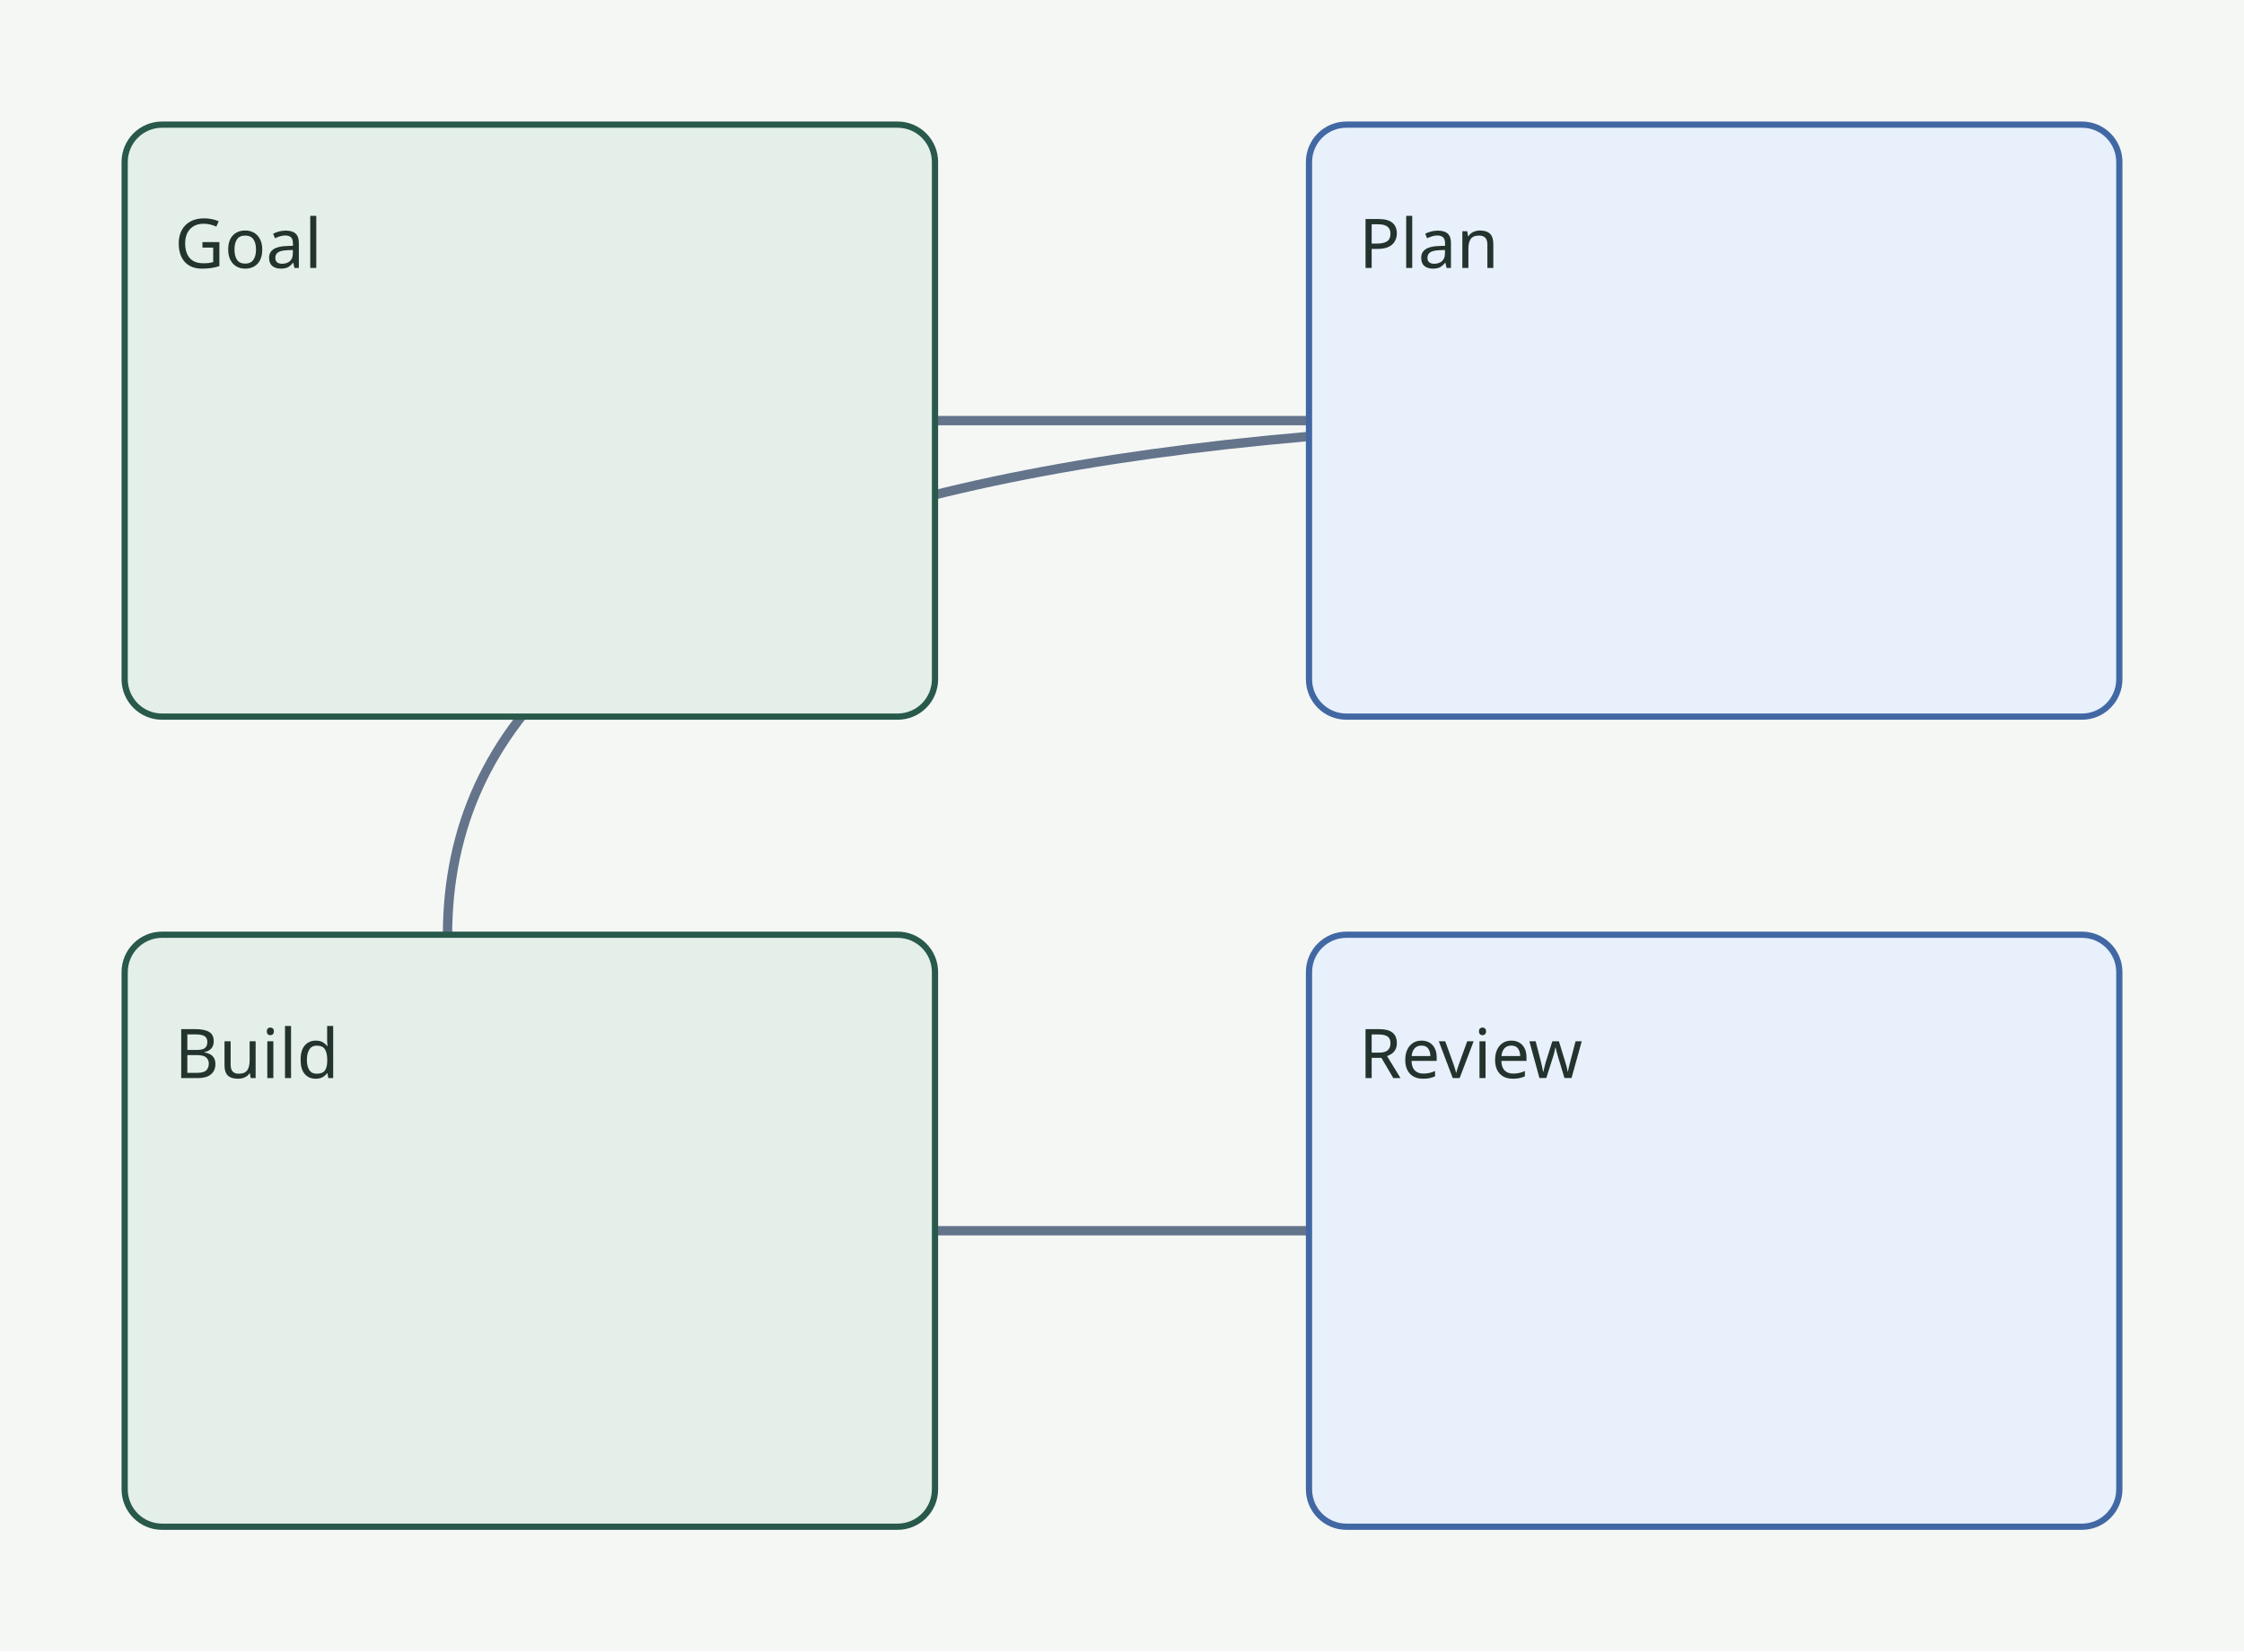
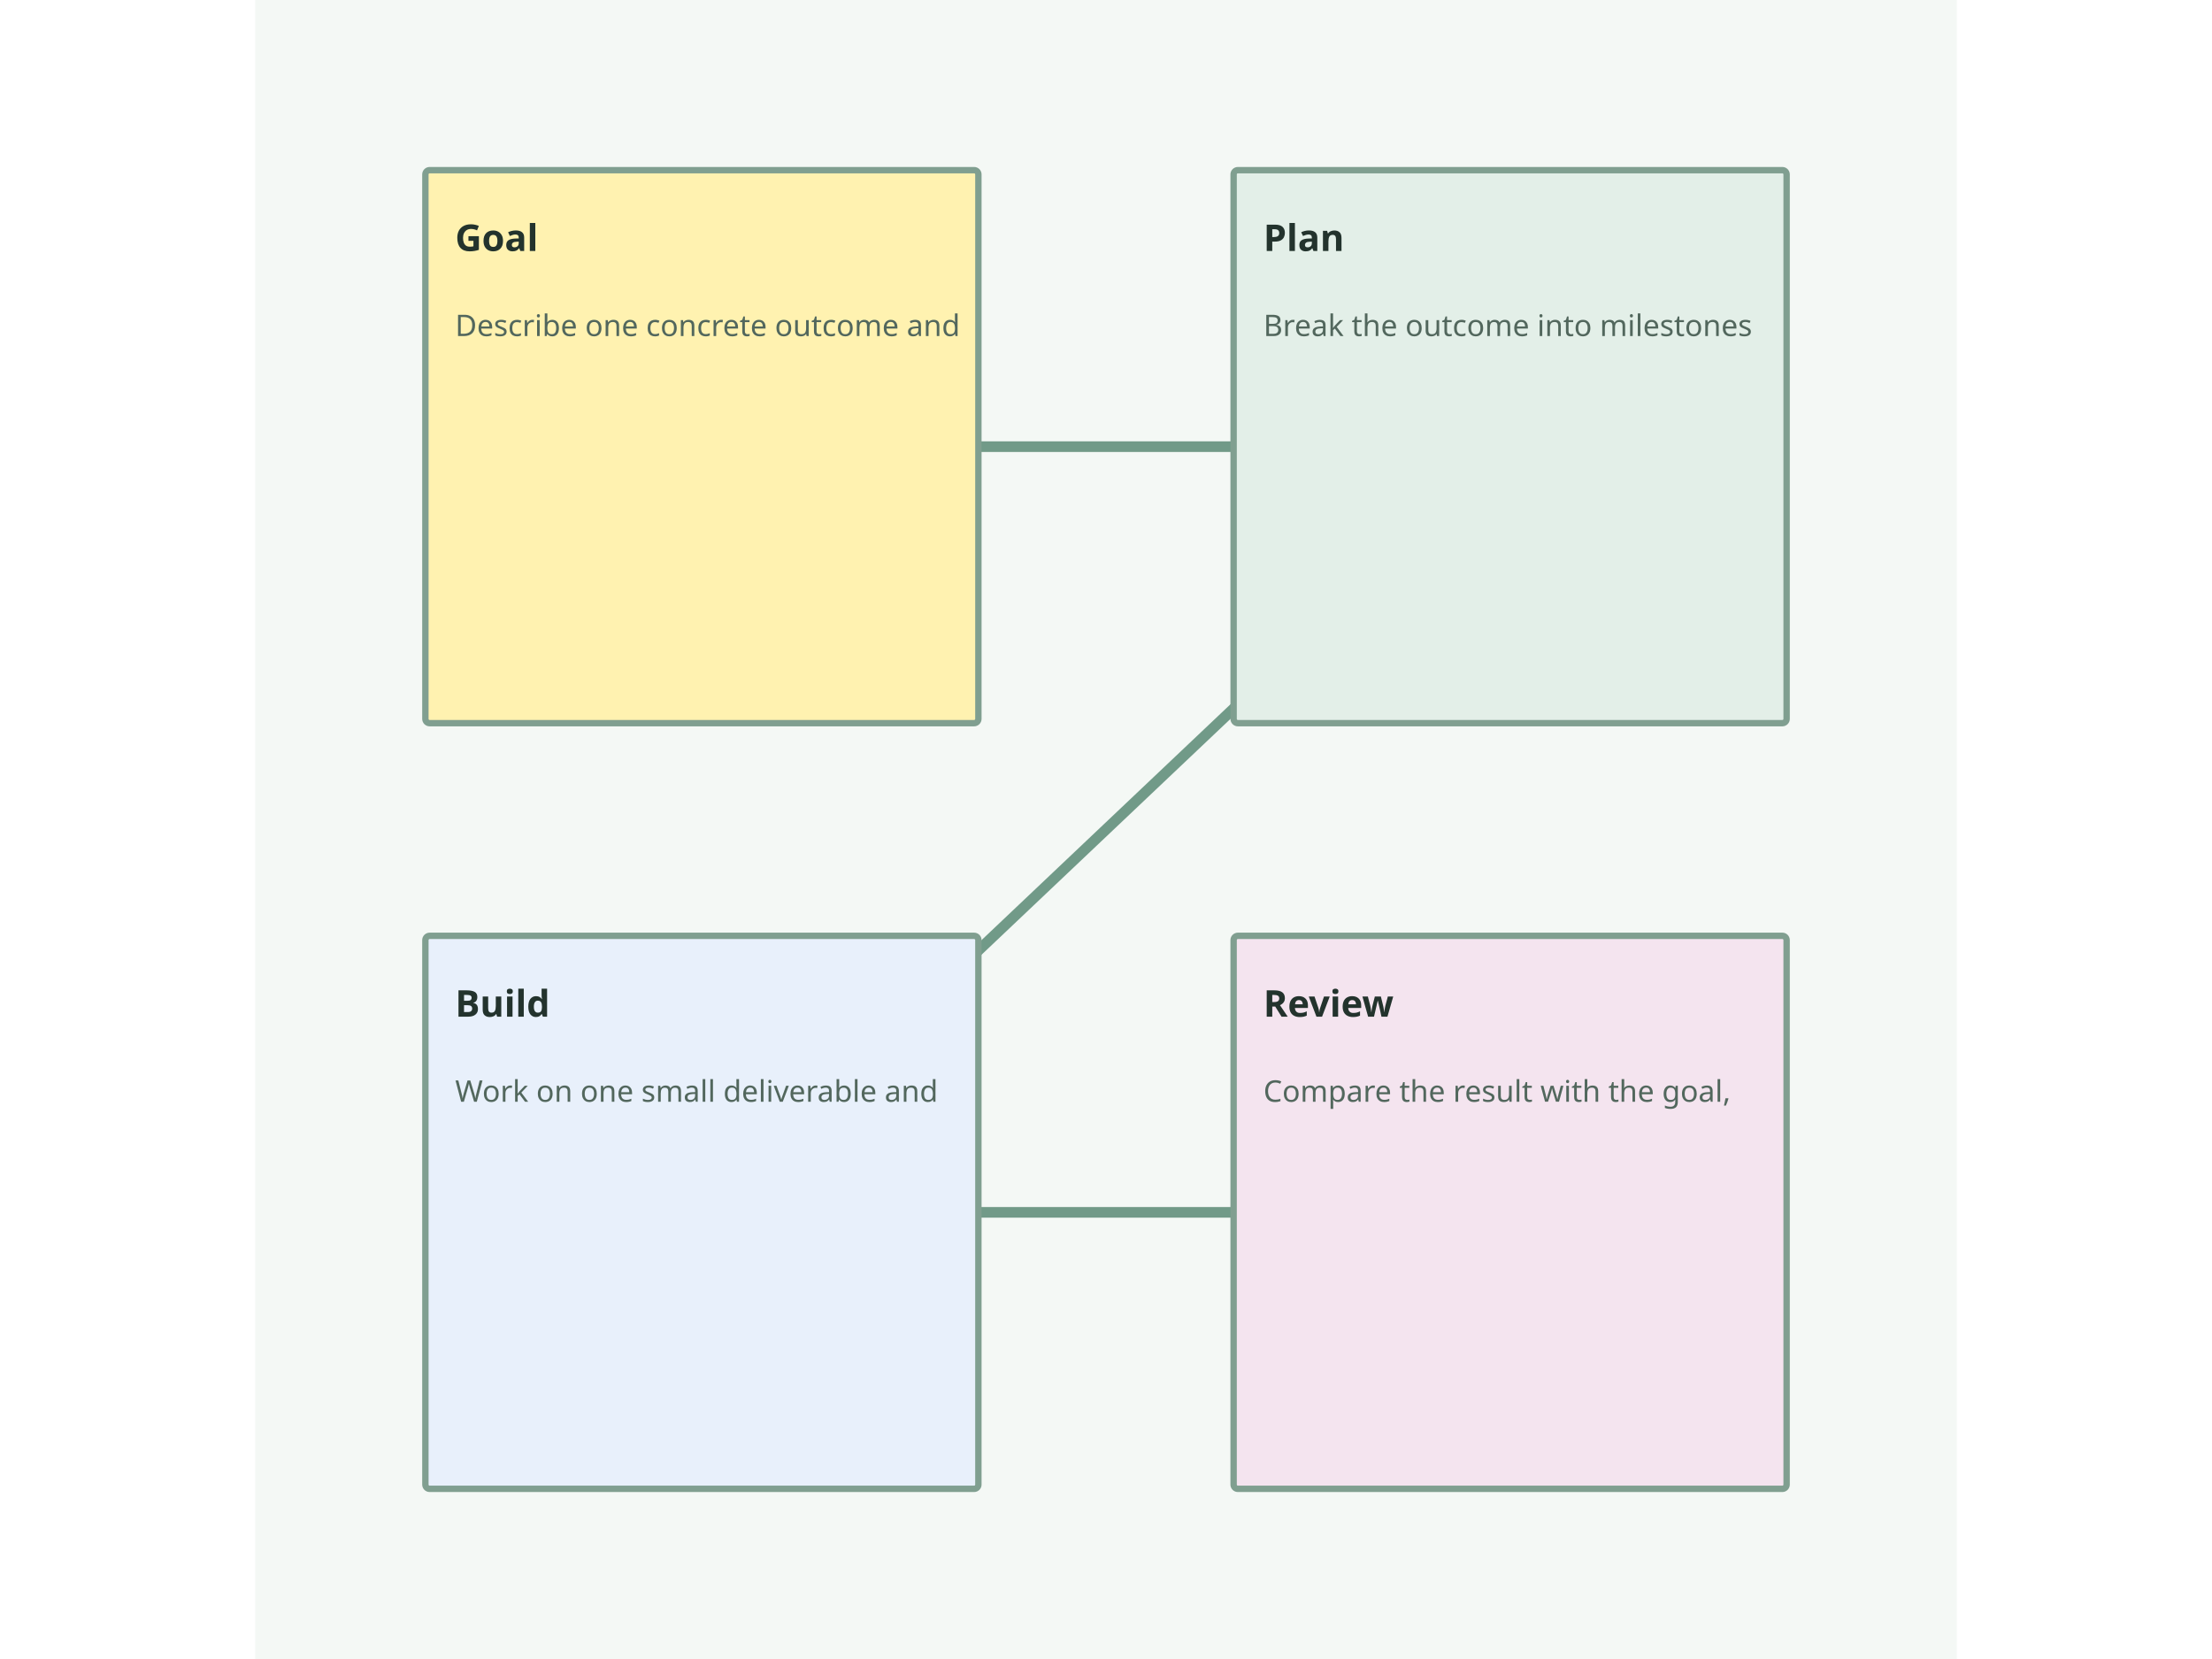
- <svg xmlns="http://www.w3.org/2000/svg" viewBox="0 0 720 530">
-   <rect width="720" height="530" fill="#f5f7f5" />
-   <path d="M170 135 Q420 135 550 135" fill="none" stroke="#64748b" stroke-width="3" />
-   <path d="M550 135 Q40 135 170 395" fill="none" stroke="#64748b" stroke-width="3" />
-   <path d="M170 395 Q420 395 550 395" fill="none" stroke="#64748b" stroke-width="3" />
-   <rect x="40" y="40" width="260" height="190" rx="12" fill="#E3EFE8" stroke="#28594B" stroke-width="2" />
-   <text x="56" y="86" font-family="Segoe UI,sans-serif" font-size="22" fill="#23332d">Goal</text>
-   <rect x="420" y="40" width="260" height="190" rx="12" fill="#E8F0FB" stroke="#4268A4" stroke-width="2" />
-   <text x="436" y="86" font-family="Segoe UI,sans-serif" font-size="22" fill="#23332d">Plan</text>
-   <rect x="40" y="300" width="260" height="190" rx="12" fill="#E3EFE8" stroke="#28594B" stroke-width="2" />
-   <text x="56" y="346" font-family="Segoe UI,sans-serif" font-size="22" fill="#23332d">Build</text>
-   <rect x="420" y="300" width="260" height="190" rx="12" fill="#E8F0FB" stroke="#4268A4" stroke-width="2" />
-   <text x="436" y="346" font-family="Segoe UI,sans-serif" font-size="22" fill="#23332d">Review</text>
+ <svg xmlns="http://www.w3.org/2000/svg" width="400" height="300" viewBox="-80 -80 800 780">
+   <rect x="-80" y="-80" width="800" height="780" fill="#f4f8f5" />
+   <path d="M130,130 L510,130" fill="none" stroke="#719a88" stroke-width="5" />
+   <path d="M510,130 L130,490" fill="none" stroke="#719a88" stroke-width="5" />
+   <path d="M130,490 L510,490" fill="none" stroke="#719a88" stroke-width="5" />
+   <rect x="0" y="0" width="260" height="260" rx="2" fill="#FFF2B0" stroke="#809f90" stroke-width="3" />
+   <text x="14" y="38" fill="#23332d" font-family="sans-serif" font-size="17.333" font-weight="600">Goal</text>
+   <text x="14" y="78" fill="#52675d" font-family="sans-serif" font-size="14">Describe one concrete outcome and </text>
+   <rect x="380" y="0" width="260" height="260" rx="2" fill="#E3EFE8" stroke="#809f90" stroke-width="3" />
+   <text x="394" y="38" fill="#23332d" font-family="sans-serif" font-size="17.333" font-weight="600">Plan</text>
+   <text x="394" y="78" fill="#52675d" font-family="sans-serif" font-size="14">Break the outcome into milestones </text>
+   <rect x="0" y="360" width="260" height="260" rx="2" fill="#E8F0FB" stroke="#809f90" stroke-width="3" />
+   <text x="14" y="398" fill="#23332d" font-family="sans-serif" font-size="17.333" font-weight="600">Build</text>
+   <text x="14" y="438" fill="#52675d" font-family="sans-serif" font-size="14">Work on one small deliverable and </text>
+   <rect x="380" y="360" width="260" height="260" rx="2" fill="#F4E4EF" stroke="#809f90" stroke-width="3" />
+   <text x="394" y="398" fill="#23332d" font-family="sans-serif" font-size="17.333" font-weight="600">Review</text>
+   <text x="394" y="438" fill="#52675d" font-family="sans-serif" font-size="14">Compare the result with the goal, </text>
</svg>
